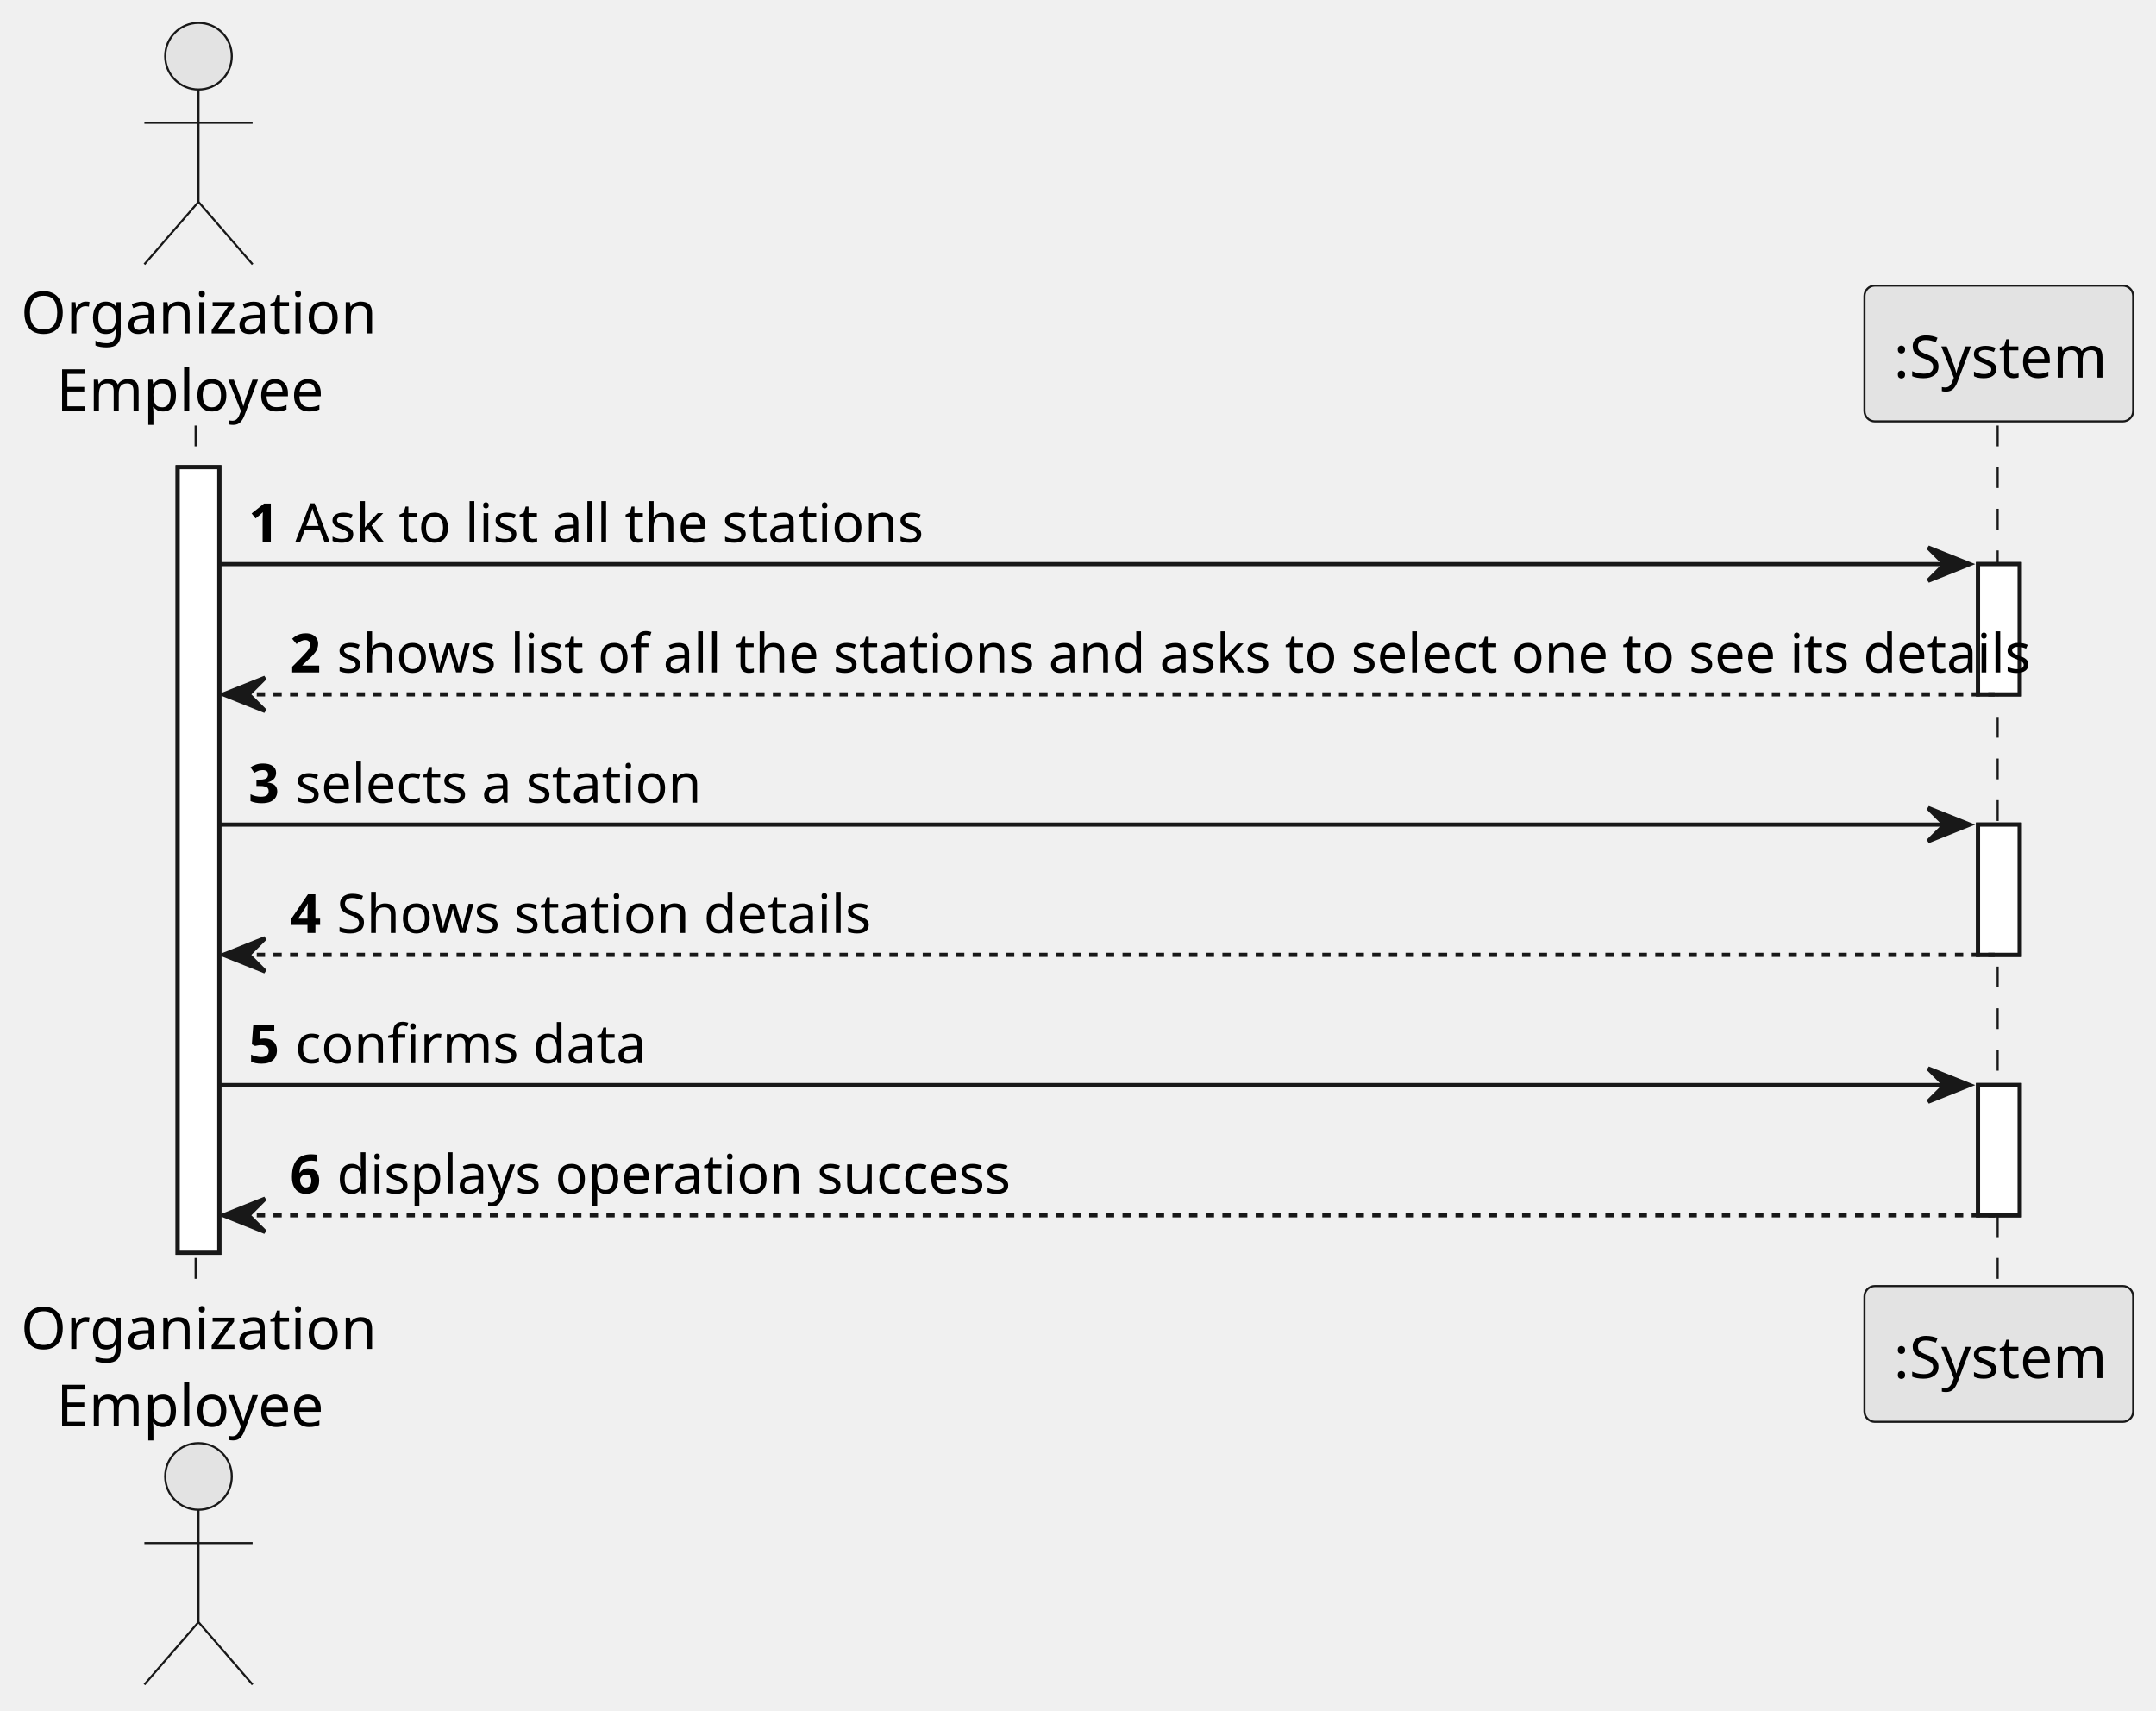
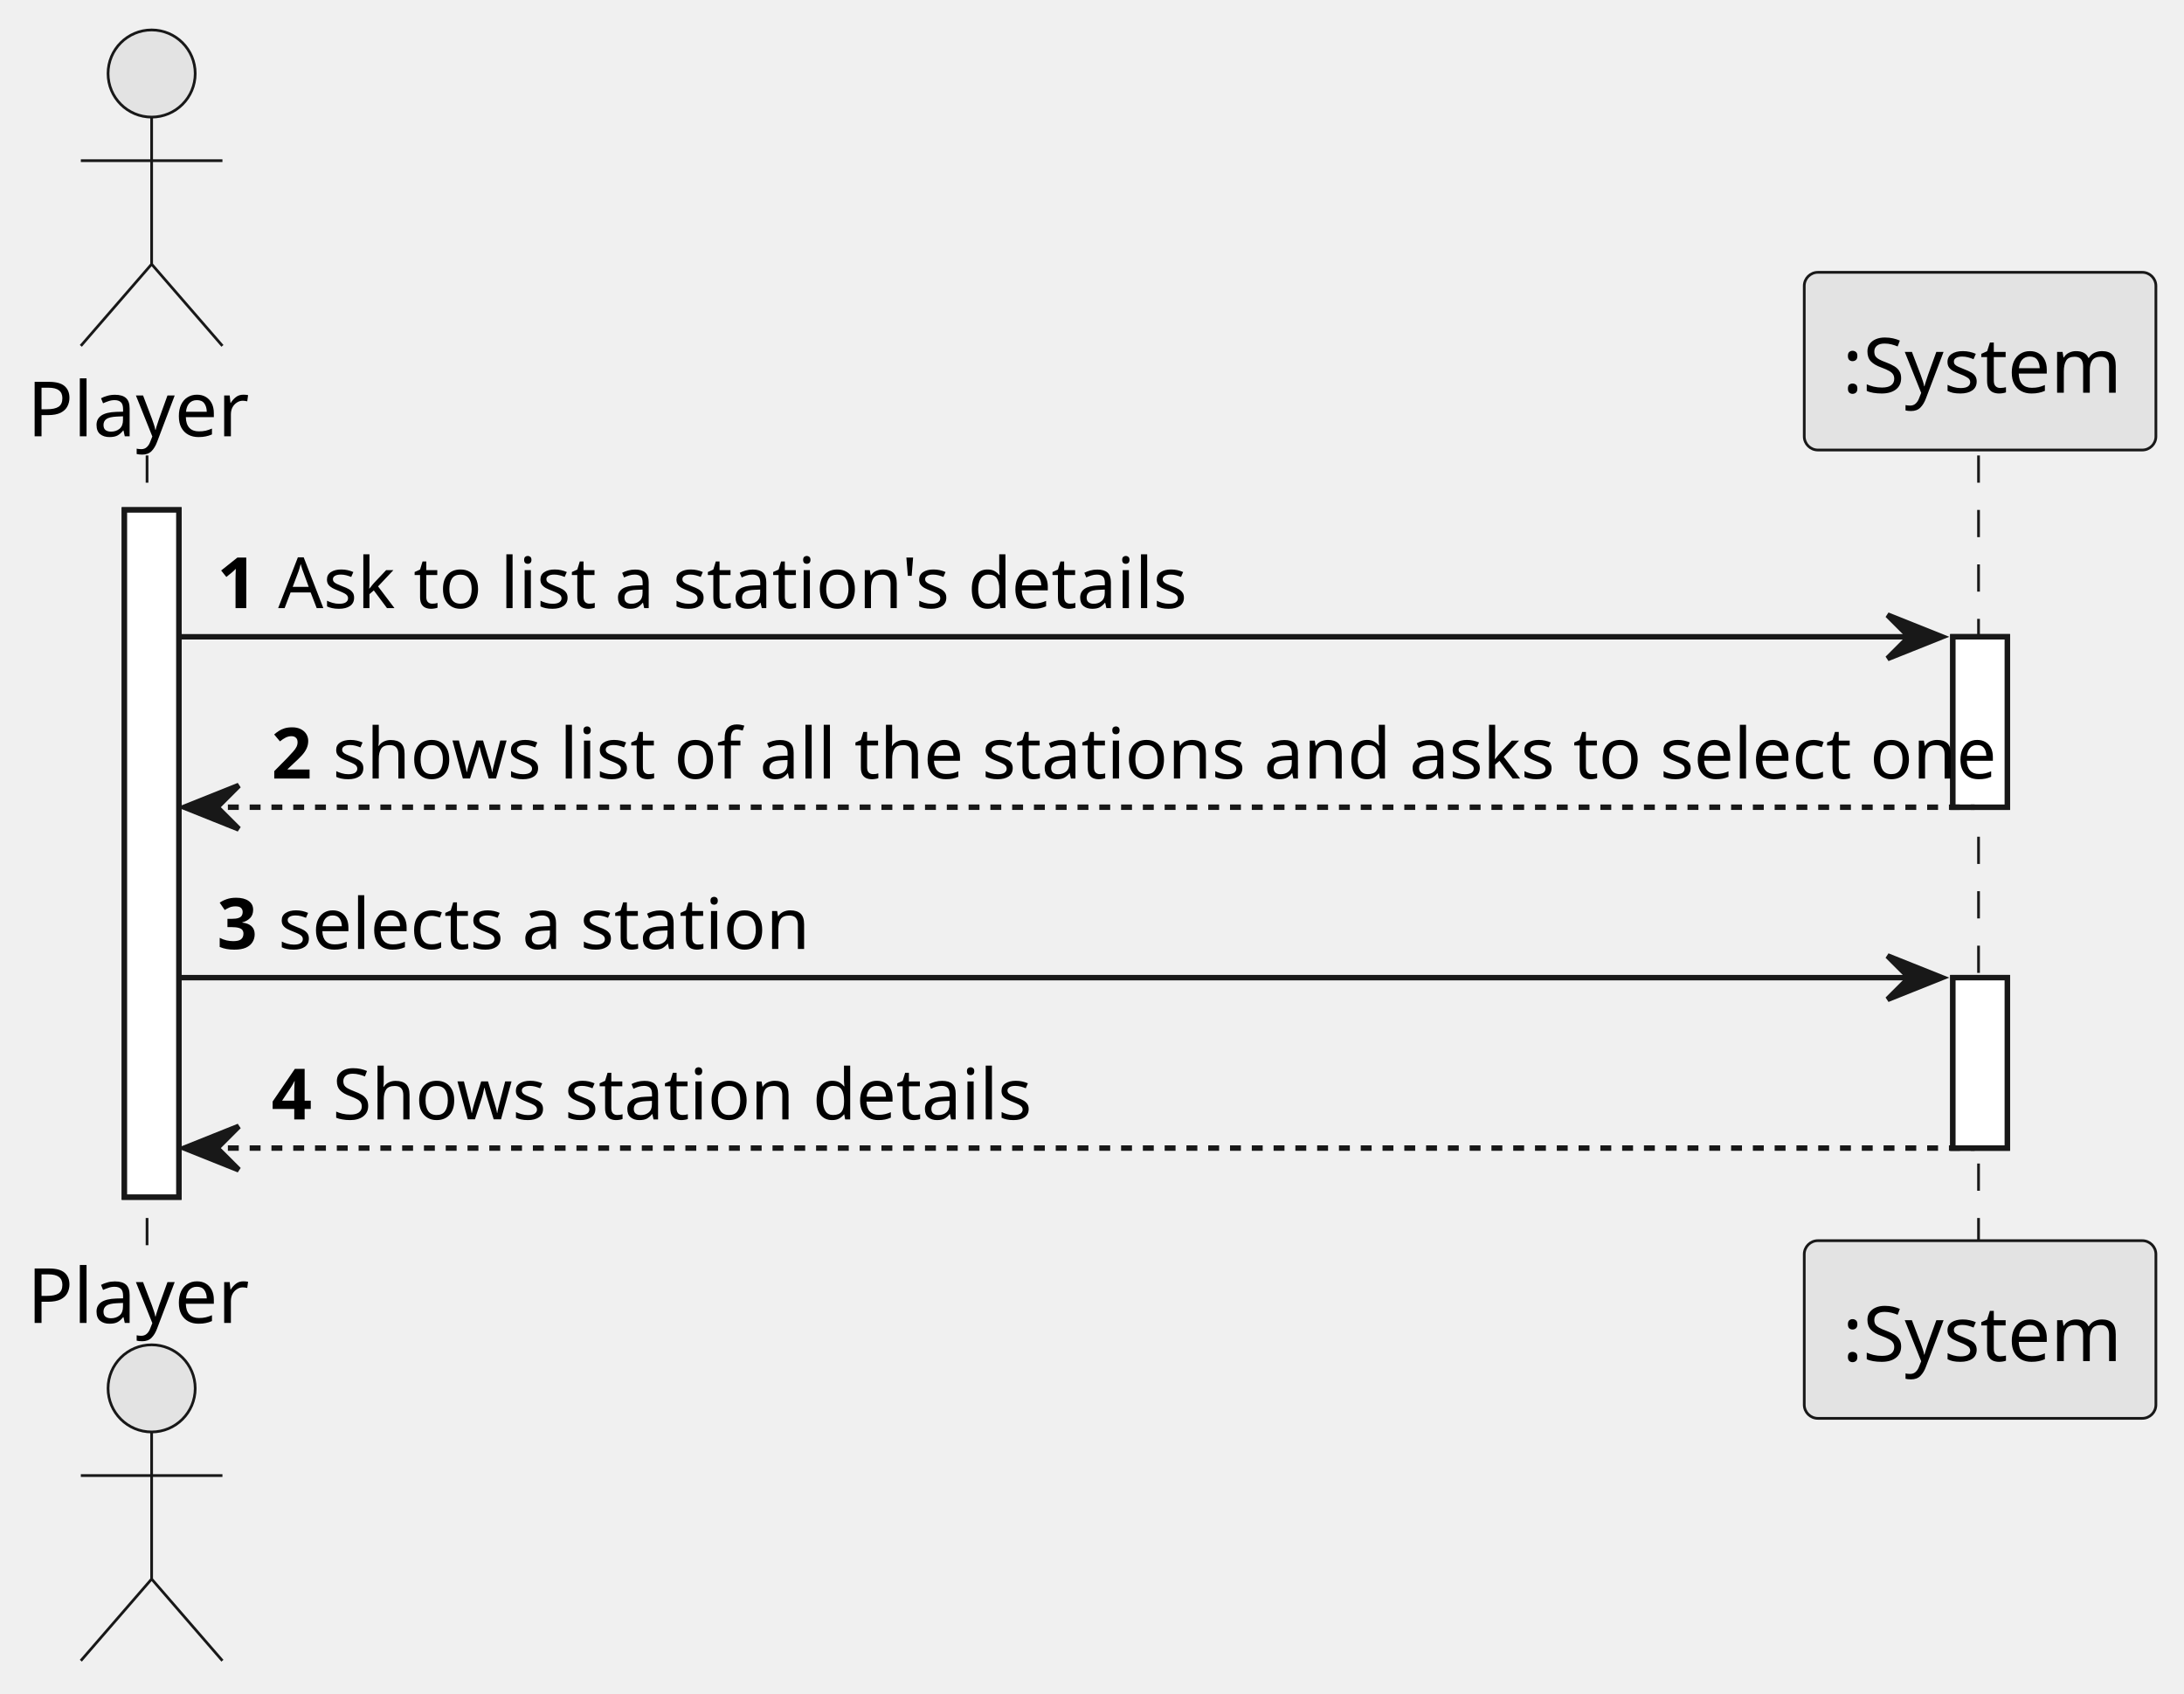
- <svg xmlns="http://www.w3.org/2000/svg" contentStyleType="text/css" height="411px" preserveAspectRatio="none" style="width:518px;height:411px;background:#FFFFFF;" version="1.1" viewBox="0 0 518 411" width="518px" zoomAndPan="magnify">
+ <svg xmlns="http://www.w3.org/2000/svg" contentStyleType="text/css" height="311px" preserveAspectRatio="none" style="width:401px;height:311px;background:#FFFFFF;" version="1.1" viewBox="0 0 401 311" width="401px" zoomAndPan="magnify">
  <defs />
  <g>
-     <rect fill="#FFFFFF" height="188.746" style="stroke:#181818;stroke-width:1.0;" width="10" x="42.69" y="112.242" />
-     <rect fill="#FFFFFF" height="31.291" style="stroke:#181818;stroke-width:1.0;" width="10" x="475.234" y="135.533" />
-     <rect fill="#FFFFFF" height="31.291" style="stroke:#181818;stroke-width:1.0;" width="10" x="475.234" y="198.115" />
-     <rect fill="#FFFFFF" height="31.291" style="stroke:#181818;stroke-width:1.0;" width="10" x="475.234" y="260.697" />
-     <line style="stroke:#181818;stroke-width:0.5;stroke-dasharray:5.0,5.0;" x1="47" x2="47" y1="102.242" y2="309.988" />
-     <line style="stroke:#181818;stroke-width:0.5;stroke-dasharray:5.0,5.0;" x1="479.952" x2="479.952" y1="102.242" y2="309.988" />
-     <text fill="#000000" font-family="sans-serif" font-size="14" lengthAdjust="spacing" textLength="79.379" x="5" y="80.107">Organization</text>
-     <text fill="#000000" font-family="sans-serif" font-size="14" lengthAdjust="spacing" textLength="62.255" x="13.562" y="98.728">Employee</text>
-     <ellipse cx="47.69" cy="13.5" fill="#E3E3E3" rx="8" ry="8" style="stroke:#181818;stroke-width:0.5;" />
-     <path d="M47.69,21.5 L47.69,48.5 M34.69,29.5 L60.69,29.5 M47.69,48.5 L34.69,63.5 M47.69,48.5 L60.69,63.5 " fill="none" style="stroke:#181818;stroke-width:0.5;" />
-     <text fill="#000000" font-family="sans-serif" font-size="14" lengthAdjust="spacing" textLength="79.379" x="5" y="324.096">Organization</text>
-     <text fill="#000000" font-family="sans-serif" font-size="14" lengthAdjust="spacing" textLength="62.255" x="13.562" y="342.717">Employee</text>
-     <ellipse cx="47.69" cy="354.731" fill="#E3E3E3" rx="8" ry="8" style="stroke:#181818;stroke-width:0.5;" />
-     <path d="M47.69,362.731 L47.69,389.731 M34.69,370.731 L60.69,370.731 M47.69,389.731 L34.69,404.731 M47.69,389.731 L60.69,404.731 " fill="none" style="stroke:#181818;stroke-width:0.5;" />
-     <rect fill="#E3E3E3" height="32.621" rx="2.5" ry="2.5" style="stroke:#181818;stroke-width:0.5;" width="64.565" x="447.952" y="68.621" />
-     <text fill="#000000" font-family="sans-serif" font-size="14" lengthAdjust="spacing" textLength="50.565" x="454.952" y="90.728">:System</text>
-     <rect fill="#E3E3E3" height="32.621" rx="2.5" ry="2.5" style="stroke:#181818;stroke-width:0.5;" width="64.565" x="447.952" y="308.988" />
-     <text fill="#000000" font-family="sans-serif" font-size="14" lengthAdjust="spacing" textLength="50.565" x="454.952" y="331.096">:System</text>
-     <rect fill="#FFFFFF" height="188.746" style="stroke:#181818;stroke-width:1.0;" width="10" x="42.69" y="112.242" />
-     <rect fill="#FFFFFF" height="31.291" style="stroke:#181818;stroke-width:1.0;" width="10" x="475.234" y="135.533" />
-     <rect fill="#FFFFFF" height="31.291" style="stroke:#181818;stroke-width:1.0;" width="10" x="475.234" y="198.115" />
-     <rect fill="#FFFFFF" height="31.291" style="stroke:#181818;stroke-width:1.0;" width="10" x="475.234" y="260.697" />
-     <polygon fill="#181818" points="463.234,131.533,473.234,135.533,463.234,139.533,467.234,135.533" style="stroke:#181818;stroke-width:1.0;" />
-     <line style="stroke:#181818;stroke-width:1.0;" x1="52.69" x2="469.234" y1="135.533" y2="135.533" />
-     <text fill="#000000" font-family="sans-serif" font-size="13" font-weight="bold" lengthAdjust="spacing" textLength="7.23" x="59.69" y="130.27">1</text>
-     <text fill="#000000" font-family="sans-serif" font-size="13" lengthAdjust="spacing" textLength="142.34" x="70.919" y="130.27">Ask to list all the stations</text>
-     <polygon fill="#181818" points="63.69,162.824,53.69,166.824,63.69,170.824,59.69,166.824" style="stroke:#181818;stroke-width:1.0;" />
-     <line style="stroke:#181818;stroke-width:1.0;stroke-dasharray:2.0,2.0;" x1="57.69" x2="479.234" y1="166.824" y2="166.824" />
-     <text fill="#000000" font-family="sans-serif" font-size="13" font-weight="bold" lengthAdjust="spacing" textLength="7.23" x="69.689" y="161.561">2</text>
-     <text fill="#000000" font-family="sans-serif" font-size="13" lengthAdjust="spacing" textLength="387.315" x="80.919" y="161.561">shows list of all the stations and asks to select one to see its details</text>
-     <polygon fill="#181818" points="463.234,194.115,473.234,198.115,463.234,202.115,467.234,198.115" style="stroke:#181818;stroke-width:1.0;" />
-     <line style="stroke:#181818;stroke-width:1.0;" x1="52.69" x2="469.234" y1="198.115" y2="198.115" />
-     <text fill="#000000" font-family="sans-serif" font-size="13" font-weight="bold" lengthAdjust="spacing" textLength="7.23" x="59.69" y="192.852">3</text>
-     <text fill="#000000" font-family="sans-serif" font-size="13" lengthAdjust="spacing" textLength="93.215" x="70.919" y="192.852">selects a station</text>
-     <polygon fill="#181818" points="63.69,225.406,53.69,229.406,63.69,233.406,59.69,229.406" style="stroke:#181818;stroke-width:1.0;" />
-     <line style="stroke:#181818;stroke-width:1.0;stroke-dasharray:2.0,2.0;" x1="57.69" x2="479.234" y1="229.406" y2="229.406" />
-     <text fill="#000000" font-family="sans-serif" font-size="13" font-weight="bold" lengthAdjust="spacing" textLength="7.23" x="69.689" y="224.144">4</text>
-     <text fill="#000000" font-family="sans-serif" font-size="13" lengthAdjust="spacing" textLength="122.123" x="80.919" y="224.144">Shows station details</text>
-     <polygon fill="#181818" points="463.234,256.697,473.234,260.697,463.234,264.697,467.234,260.697" style="stroke:#181818;stroke-width:1.0;" />
-     <line style="stroke:#181818;stroke-width:1.0;" x1="52.69" x2="469.234" y1="260.697" y2="260.697" />
-     <text fill="#000000" font-family="sans-serif" font-size="13" font-weight="bold" lengthAdjust="spacing" textLength="7.23" x="59.69" y="255.435">5</text>
-     <text fill="#000000" font-family="sans-serif" font-size="13" lengthAdjust="spacing" textLength="78.032" x="70.919" y="255.435">confirms data</text>
-     <polygon fill="#181818" points="63.69,287.988,53.69,291.988,63.69,295.988,59.69,291.988" style="stroke:#181818;stroke-width:1.0;" />
-     <line style="stroke:#181818;stroke-width:1.0;stroke-dasharray:2.0,2.0;" x1="57.69" x2="479.234" y1="291.988" y2="291.988" />
-     <text fill="#000000" font-family="sans-serif" font-size="13" font-weight="bold" lengthAdjust="spacing" textLength="7.23" x="69.689" y="286.726">6</text>
-     <text fill="#000000" font-family="sans-serif" font-size="13" lengthAdjust="spacing" textLength="155.359" x="80.919" y="286.726">displays operation success</text>
+     <rect fill="#FFFFFF" height="126.164" style="stroke:#181818;stroke-width:1.0;" width="10" x="22.841" y="93.621" />
+     <rect fill="#FFFFFF" height="31.291" style="stroke:#181818;stroke-width:1.0;" width="10" x="358.559" y="116.912" />
+     <rect fill="#FFFFFF" height="31.291" style="stroke:#181818;stroke-width:1.0;" width="10" x="358.559" y="179.494" />
+     <line style="stroke:#181818;stroke-width:0.5;stroke-dasharray:5.0,5.0;" x1="27" x2="27" y1="83.621" y2="228.785" />
+     <line style="stroke:#181818;stroke-width:0.5;stroke-dasharray:5.0,5.0;" x1="363.276" x2="363.276" y1="83.621" y2="228.785" />
+     <text fill="#000000" font-family="sans-serif" font-size="14" lengthAdjust="spacing" textLength="39.683" x="5" y="80.107">Player</text>
+     <ellipse cx="27.841" cy="13.5" fill="#E3E3E3" rx="8" ry="8" style="stroke:#181818;stroke-width:0.5;" />
+     <path d="M27.841,21.5 L27.841,48.5 M14.841,29.5 L40.841,29.5 M27.841,48.5 L14.841,63.5 M27.841,48.5 L40.841,63.5 " fill="none" style="stroke:#181818;stroke-width:0.5;" />
+     <text fill="#000000" font-family="sans-serif" font-size="14" lengthAdjust="spacing" textLength="39.683" x="5" y="242.893">Player</text>
+     <ellipse cx="27.841" cy="254.906" fill="#E3E3E3" rx="8" ry="8" style="stroke:#181818;stroke-width:0.5;" />
+     <path d="M27.841,262.906 L27.841,289.906 M14.841,270.906 L40.841,270.906 M27.841,289.906 L14.841,304.906 M27.841,289.906 L40.841,304.906 " fill="none" style="stroke:#181818;stroke-width:0.5;" />
+     <rect fill="#E3E3E3" height="32.621" rx="2.5" ry="2.5" style="stroke:#181818;stroke-width:0.5;" width="64.565" x="331.276" y="50" />
+     <text fill="#000000" font-family="sans-serif" font-size="14" lengthAdjust="spacing" textLength="50.565" x="338.276" y="72.107">:System</text>
+     <rect fill="#E3E3E3" height="32.621" rx="2.5" ry="2.5" style="stroke:#181818;stroke-width:0.5;" width="64.565" x="331.276" y="227.785" />
+     <text fill="#000000" font-family="sans-serif" font-size="14" lengthAdjust="spacing" textLength="50.565" x="338.276" y="249.893">:System</text>
+     <rect fill="#FFFFFF" height="126.164" style="stroke:#181818;stroke-width:1.0;" width="10" x="22.841" y="93.621" />
+     <rect fill="#FFFFFF" height="31.291" style="stroke:#181818;stroke-width:1.0;" width="10" x="358.559" y="116.912" />
+     <rect fill="#FFFFFF" height="31.291" style="stroke:#181818;stroke-width:1.0;" width="10" x="358.559" y="179.494" />
+     <polygon fill="#181818" points="346.559,112.912,356.559,116.912,346.559,120.912,350.559,116.912" style="stroke:#181818;stroke-width:1.0;" />
+     <line style="stroke:#181818;stroke-width:1.0;" x1="32.841" x2="352.559" y1="116.912" y2="116.912" />
+     <text fill="#000000" font-family="sans-serif" font-size="13" font-weight="bold" lengthAdjust="spacing" textLength="7.23" x="39.841" y="111.649">1</text>
+     <text fill="#000000" font-family="sans-serif" font-size="13" lengthAdjust="spacing" textLength="158.552" x="51.071" y="111.649">Ask to list a station's details</text>
+     <polygon fill="#181818" points="43.841,144.203,33.841,148.203,43.841,152.203,39.841,148.203" style="stroke:#181818;stroke-width:1.0;" />
+     <line style="stroke:#181818;stroke-width:1.0;stroke-dasharray:2.0,2.0;" x1="37.841" x2="362.559" y1="148.203" y2="148.203" />
+     <text fill="#000000" font-family="sans-serif" font-size="13" font-weight="bold" lengthAdjust="spacing" textLength="7.23" x="49.841" y="142.94">2</text>
+     <text fill="#000000" font-family="sans-serif" font-size="13" lengthAdjust="spacing" textLength="290.488" x="61.071" y="142.94">shows list of all the stations and asks to select one</text>
+     <polygon fill="#181818" points="346.559,175.494,356.559,179.494,346.559,183.494,350.559,179.494" style="stroke:#181818;stroke-width:1.0;" />
+     <line style="stroke:#181818;stroke-width:1.0;" x1="32.841" x2="352.559" y1="179.494" y2="179.494" />
+     <text fill="#000000" font-family="sans-serif" font-size="13" font-weight="bold" lengthAdjust="spacing" textLength="7.23" x="39.841" y="174.231">3</text>
+     <text fill="#000000" font-family="sans-serif" font-size="13" lengthAdjust="spacing" textLength="93.215" x="51.071" y="174.231">selects a station</text>
+     <polygon fill="#181818" points="43.841,206.785,33.841,210.785,43.841,214.785,39.841,210.785" style="stroke:#181818;stroke-width:1.0;" />
+     <line style="stroke:#181818;stroke-width:1.0;stroke-dasharray:2.0,2.0;" x1="37.841" x2="362.559" y1="210.785" y2="210.785" />
+     <text fill="#000000" font-family="sans-serif" font-size="13" font-weight="bold" lengthAdjust="spacing" textLength="7.23" x="49.841" y="205.523">4</text>
+     <text fill="#000000" font-family="sans-serif" font-size="13" lengthAdjust="spacing" textLength="122.123" x="61.071" y="205.523">Shows station details</text>
  </g>
</svg>
